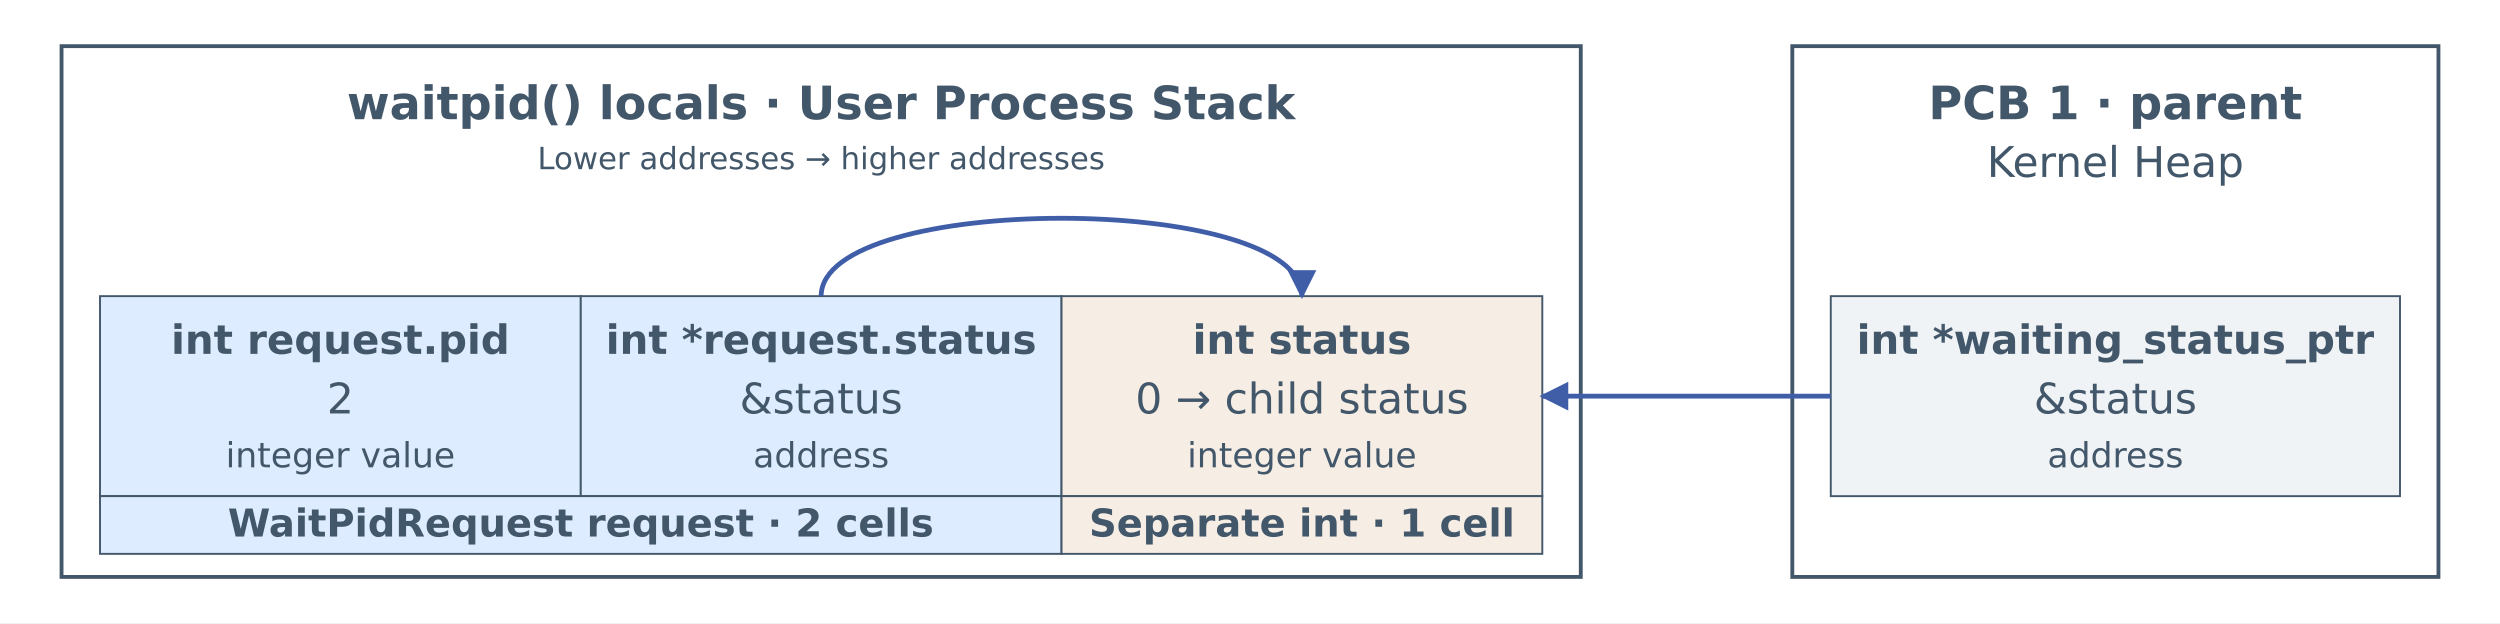
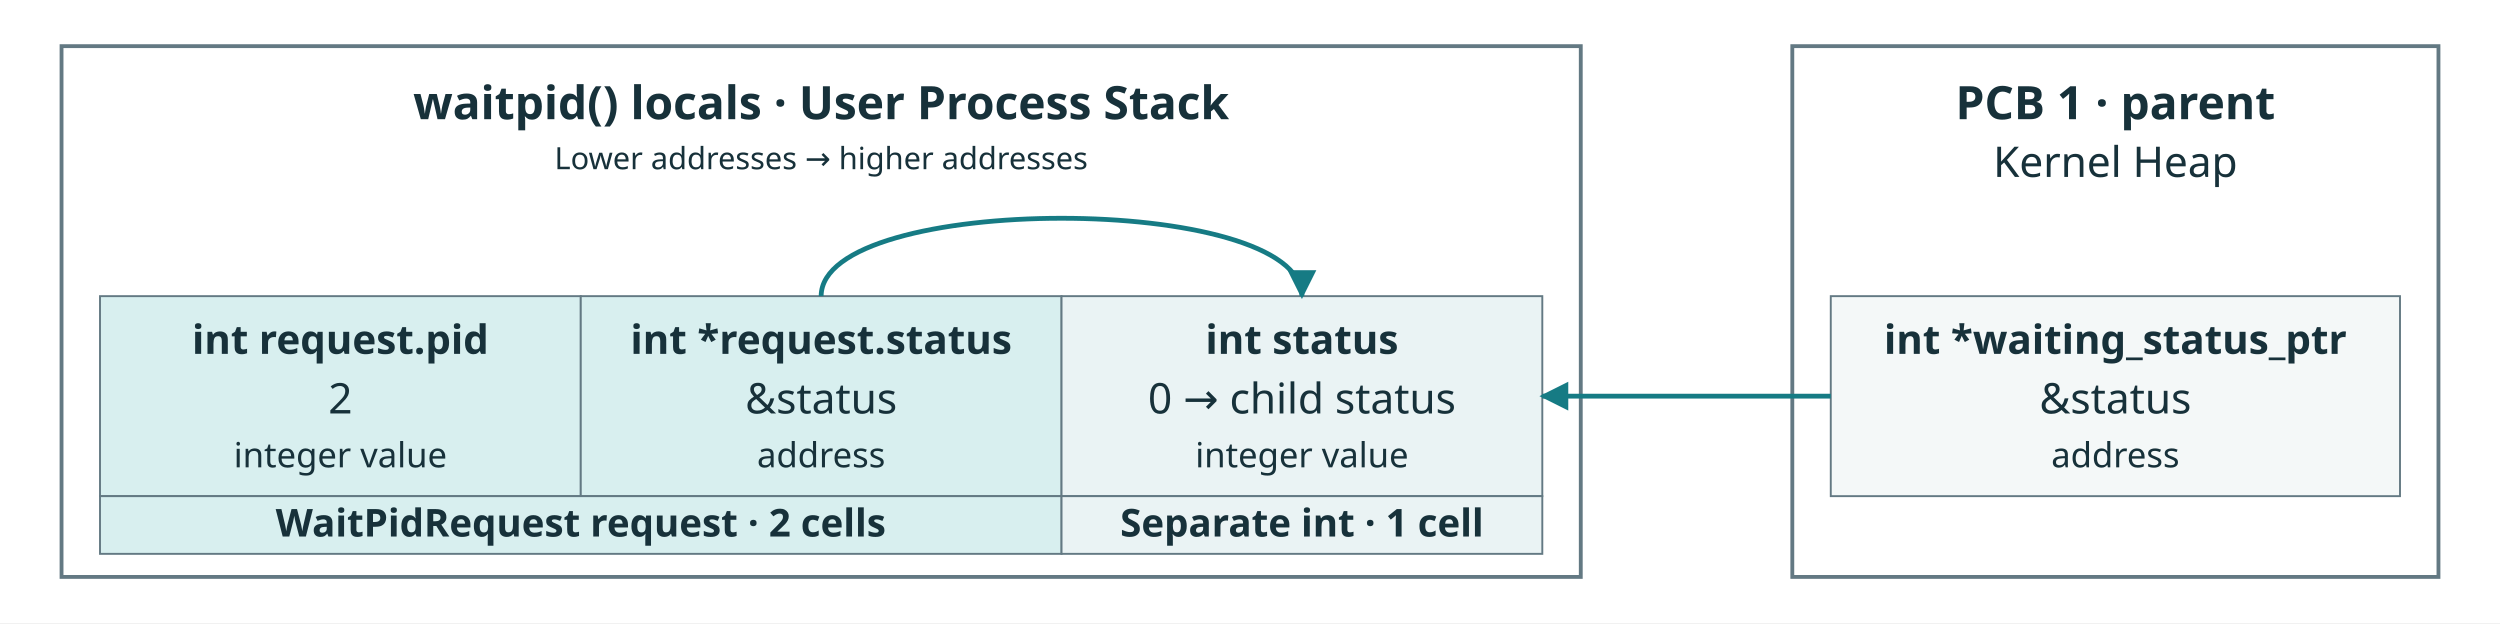
<svg xmlns="http://www.w3.org/2000/svg" width="1300" height="324" viewBox="0 0 1300 324" role="img" aria-labelledby="title desc">
  <defs>
    <marker id="405ea8" viewBox="0 0 10 10" refX="9" refY="5" markerWidth="6" markerHeight="6" orient="auto">
-       <path d="M 0 0 L 10 5 L 0 10 z" fill="#405ea8" />
+       <path d="M 0 0 L 10 5 L 0 10 z" fill="#167b84" />
    </marker>
    <marker id="26715b" viewBox="0 0 10 10" refX="9" refY="5" markerWidth="6" markerHeight="6" orient="auto">
-       <path d="M 0 0 L 10 5 L 0 10 z" fill="#26715b" />
+       <path d="M 0 0 L 10 5 L 0 10 z" fill="#25734f" />
    </marker>
    <marker id="785099" viewBox="0 0 10 10" refX="9" refY="5" markerWidth="6" markerHeight="6" orient="auto">
-       <path d="M 0 0 L 10 5 L 0 10 z" fill="#785099" />
+       <path d="M 0 0 L 10 5 L 0 10 z" fill="#637983" />
    </marker>
    <marker id="9c3d15" viewBox="0 0 10 10" refX="9" refY="5" markerWidth="6" markerHeight="6" orient="auto">
-       <path d="M 0 0 L 10 5 L 0 10 z" fill="#9c3d15" />
+       <path d="M 0 0 L 10 5 L 0 10 z" fill="#805916" />
    </marker>
  </defs>
  <rect width="1300" height="324" fill="white" />
-   <g font-family="DejaVu Sans, sans-serif">
-     <rect x="32" y="24" width="790" height="276" fill="white" stroke="#43576a" stroke-width="2" />
+   <g font-family="Cantarell, sans-serif">
+     <rect x="32" y="24" width="790" height="276" fill="white" stroke="#637983" stroke-width="2" />
    <a href="../../library/sys/wait/wait.picoc#L14">
-       <text x="427" y="62" text-anchor="middle" font-size="24" font-weight="bold" fill="#43576a">waitpid() locals · User Process Stack</text>
+       <text x="427" y="62" text-anchor="middle" font-size="24" font-weight="bold" fill="#17313a">waitpid() locals · User Process Stack</text>
    </a>
-     <text x="427" y="88" text-anchor="middle" font-size="16" font-weight="normal" fill="#43576a">Lower addresses → higher addresses</text>
-     <rect x="52" y="154" width="250" height="104" fill="#deecff" stroke="#43576a" stroke-width="1" />
+     <text x="427" y="88" text-anchor="middle" font-size="16" font-weight="normal" fill="#17313a">Lower addresses → higher addresses</text>
+     <rect x="52" y="154" width="250" height="104" fill="#d8efef" stroke="#637983" stroke-width="1" />
    <a href="../../common/syscall.header#L62">
-       <text x="177" y="184" text-anchor="middle" font-size="21" font-weight="bold" fill="#43576a">int request.pid</text>
+       <text x="177" y="184" text-anchor="middle" font-size="21" font-weight="bold" fill="#17313a">int request.pid</text>
    </a>
-     <text x="177" y="215" text-anchor="middle" font-size="22" font-weight="normal" fill="#43576a">2</text>
-     <text x="177" y="243" text-anchor="middle" font-size="18" font-weight="normal" fill="#43576a">integer value</text>
-     <rect x="302" y="154" width="250" height="104" fill="#deecff" stroke="#43576a" stroke-width="1" />
+     <text x="177" y="215" text-anchor="middle" font-size="22" font-weight="normal" fill="#17313a">2</text>
+     <text x="177" y="243" text-anchor="middle" font-size="18" font-weight="normal" fill="#17313a">integer value</text>
+     <rect x="302" y="154" width="250" height="104" fill="#d8efef" stroke="#637983" stroke-width="1" />
    <a href="../../common/syscall.header#L63">
-       <text x="427" y="184" text-anchor="middle" font-size="21" font-weight="bold" fill="#43576a">int *request.status</text>
+       <text x="427" y="184" text-anchor="middle" font-size="21" font-weight="bold" fill="#17313a">int *request.status</text>
    </a>
-     <text x="427" y="215" text-anchor="middle" font-size="22" font-weight="normal" fill="#43576a">&amp;status</text>
-     <text x="427" y="243" text-anchor="middle" font-size="18" font-weight="normal" fill="#43576a">address</text>
-     <rect x="552" y="154" width="250" height="104" fill="#f6eee5" stroke="#43576a" stroke-width="1" />
+     <text x="427" y="215" text-anchor="middle" font-size="22" font-weight="normal" fill="#17313a">&amp;status</text>
+     <text x="427" y="243" text-anchor="middle" font-size="18" font-weight="normal" fill="#17313a">address</text>
+     <rect x="552" y="154" width="250" height="104" fill="#eaf3f4" stroke="#637983" stroke-width="1" />
    <a href="../../library/sys/wait/wait.picoc#L15">
-       <text x="677" y="184" text-anchor="middle" font-size="21" font-weight="bold" fill="#43576a">int status</text>
+       <text x="677" y="184" text-anchor="middle" font-size="21" font-weight="bold" fill="#17313a">int status</text>
    </a>
-     <text x="677" y="215" text-anchor="middle" font-size="22" font-weight="normal" fill="#43576a">0 → child status</text>
-     <text x="677" y="243" text-anchor="middle" font-size="18" font-weight="normal" fill="#43576a">integer value</text>
-     <rect x="52" y="258" width="500" height="30" fill="#deecff" stroke="#43576a" stroke-width="1" />
+     <text x="677" y="215" text-anchor="middle" font-size="22" font-weight="normal" fill="#17313a">0 → child status</text>
+     <text x="677" y="243" text-anchor="middle" font-size="18" font-weight="normal" fill="#17313a">integer value</text>
+     <rect x="52" y="258" width="500" height="30" fill="#d8efef" stroke="#637983" stroke-width="1" />
    <a href="../../common/syscall.header#L61">
-       <text x="302" y="279" text-anchor="middle" font-size="20" font-weight="bold" fill="#43576a">WaitPidRequest request · 2 cells</text>
+       <text x="302" y="279" text-anchor="middle" font-size="20" font-weight="bold" fill="#17313a">WaitPidRequest request · 2 cells</text>
    </a>
-     <rect x="552" y="258" width="250" height="30" fill="#f6eee5" stroke="#43576a" stroke-width="1" />
-     <text x="677" y="279" text-anchor="middle" font-size="20" font-weight="bold" fill="#43576a">Separate int · 1 cell</text>
-     <rect x="932" y="24" width="336" height="276" fill="white" stroke="#43576a" stroke-width="2" />
+     <rect x="552" y="258" width="250" height="30" fill="#eaf3f4" stroke="#637983" stroke-width="1" />
+     <text x="677" y="279" text-anchor="middle" font-size="20" font-weight="bold" fill="#17313a">Separate int · 1 cell</text>
+     <rect x="932" y="24" width="336" height="276" fill="white" stroke="#637983" stroke-width="2" />
    <a href="../../kernel/process/process.header#L31">
-       <text x="1100" y="62" text-anchor="middle" font-size="24" font-weight="bold" fill="#43576a">PCB 1 · parent</text>
+       <text x="1100" y="62" text-anchor="middle" font-size="24" font-weight="bold" fill="#17313a">PCB 1 · parent</text>
    </a>
-     <text x="1100" y="92" text-anchor="middle" font-size="22" font-weight="normal" fill="#43576a">Kernel Heap</text>
-     <rect x="952" y="154" width="296" height="104" fill="#f0f3f6" stroke="#43576a" stroke-width="1" />
+     <text x="1100" y="92" text-anchor="middle" font-size="22" font-weight="normal" fill="#17313a">Kernel Heap</text>
+     <rect x="952" y="154" width="296" height="104" fill="#f4f8f8" stroke="#637983" stroke-width="1" />
    <a href="../../kernel/process/process.header#L44">
-       <text x="1100" y="184" text-anchor="middle" font-size="21" font-weight="bold" fill="#43576a">int *waiting_status_ptr</text>
+       <text x="1100" y="184" text-anchor="middle" font-size="21" font-weight="bold" fill="#17313a">int *waiting_status_ptr</text>
    </a>
-     <text x="1100" y="215" text-anchor="middle" font-size="22" font-weight="normal" fill="#43576a">&amp;status</text>
-     <text x="1100" y="243" text-anchor="middle" font-size="18" font-weight="normal" fill="#43576a">address</text>
-     <path d="M 427 154 C 427 100, 677 100, 677 154" fill="none" stroke="#405ea8" stroke-width="2.5" marker-end="url(#405ea8)" />
-     <path d="M 952 206 H 802" fill="none" stroke="#405ea8" stroke-width="2.5" marker-end="url(#405ea8)" />
+     <text x="1100" y="215" text-anchor="middle" font-size="22" font-weight="normal" fill="#17313a">&amp;status</text>
+     <text x="1100" y="243" text-anchor="middle" font-size="18" font-weight="normal" fill="#17313a">address</text>
+     <path d="M 427 154 C 427 100, 677 100, 677 154" fill="none" stroke="#167b84" stroke-width="2.5" marker-end="url(#405ea8)" />
+     <path d="M 952 206 H 802" fill="none" stroke="#167b84" stroke-width="2.5" marker-end="url(#405ea8)" />
  </g>
</svg>
